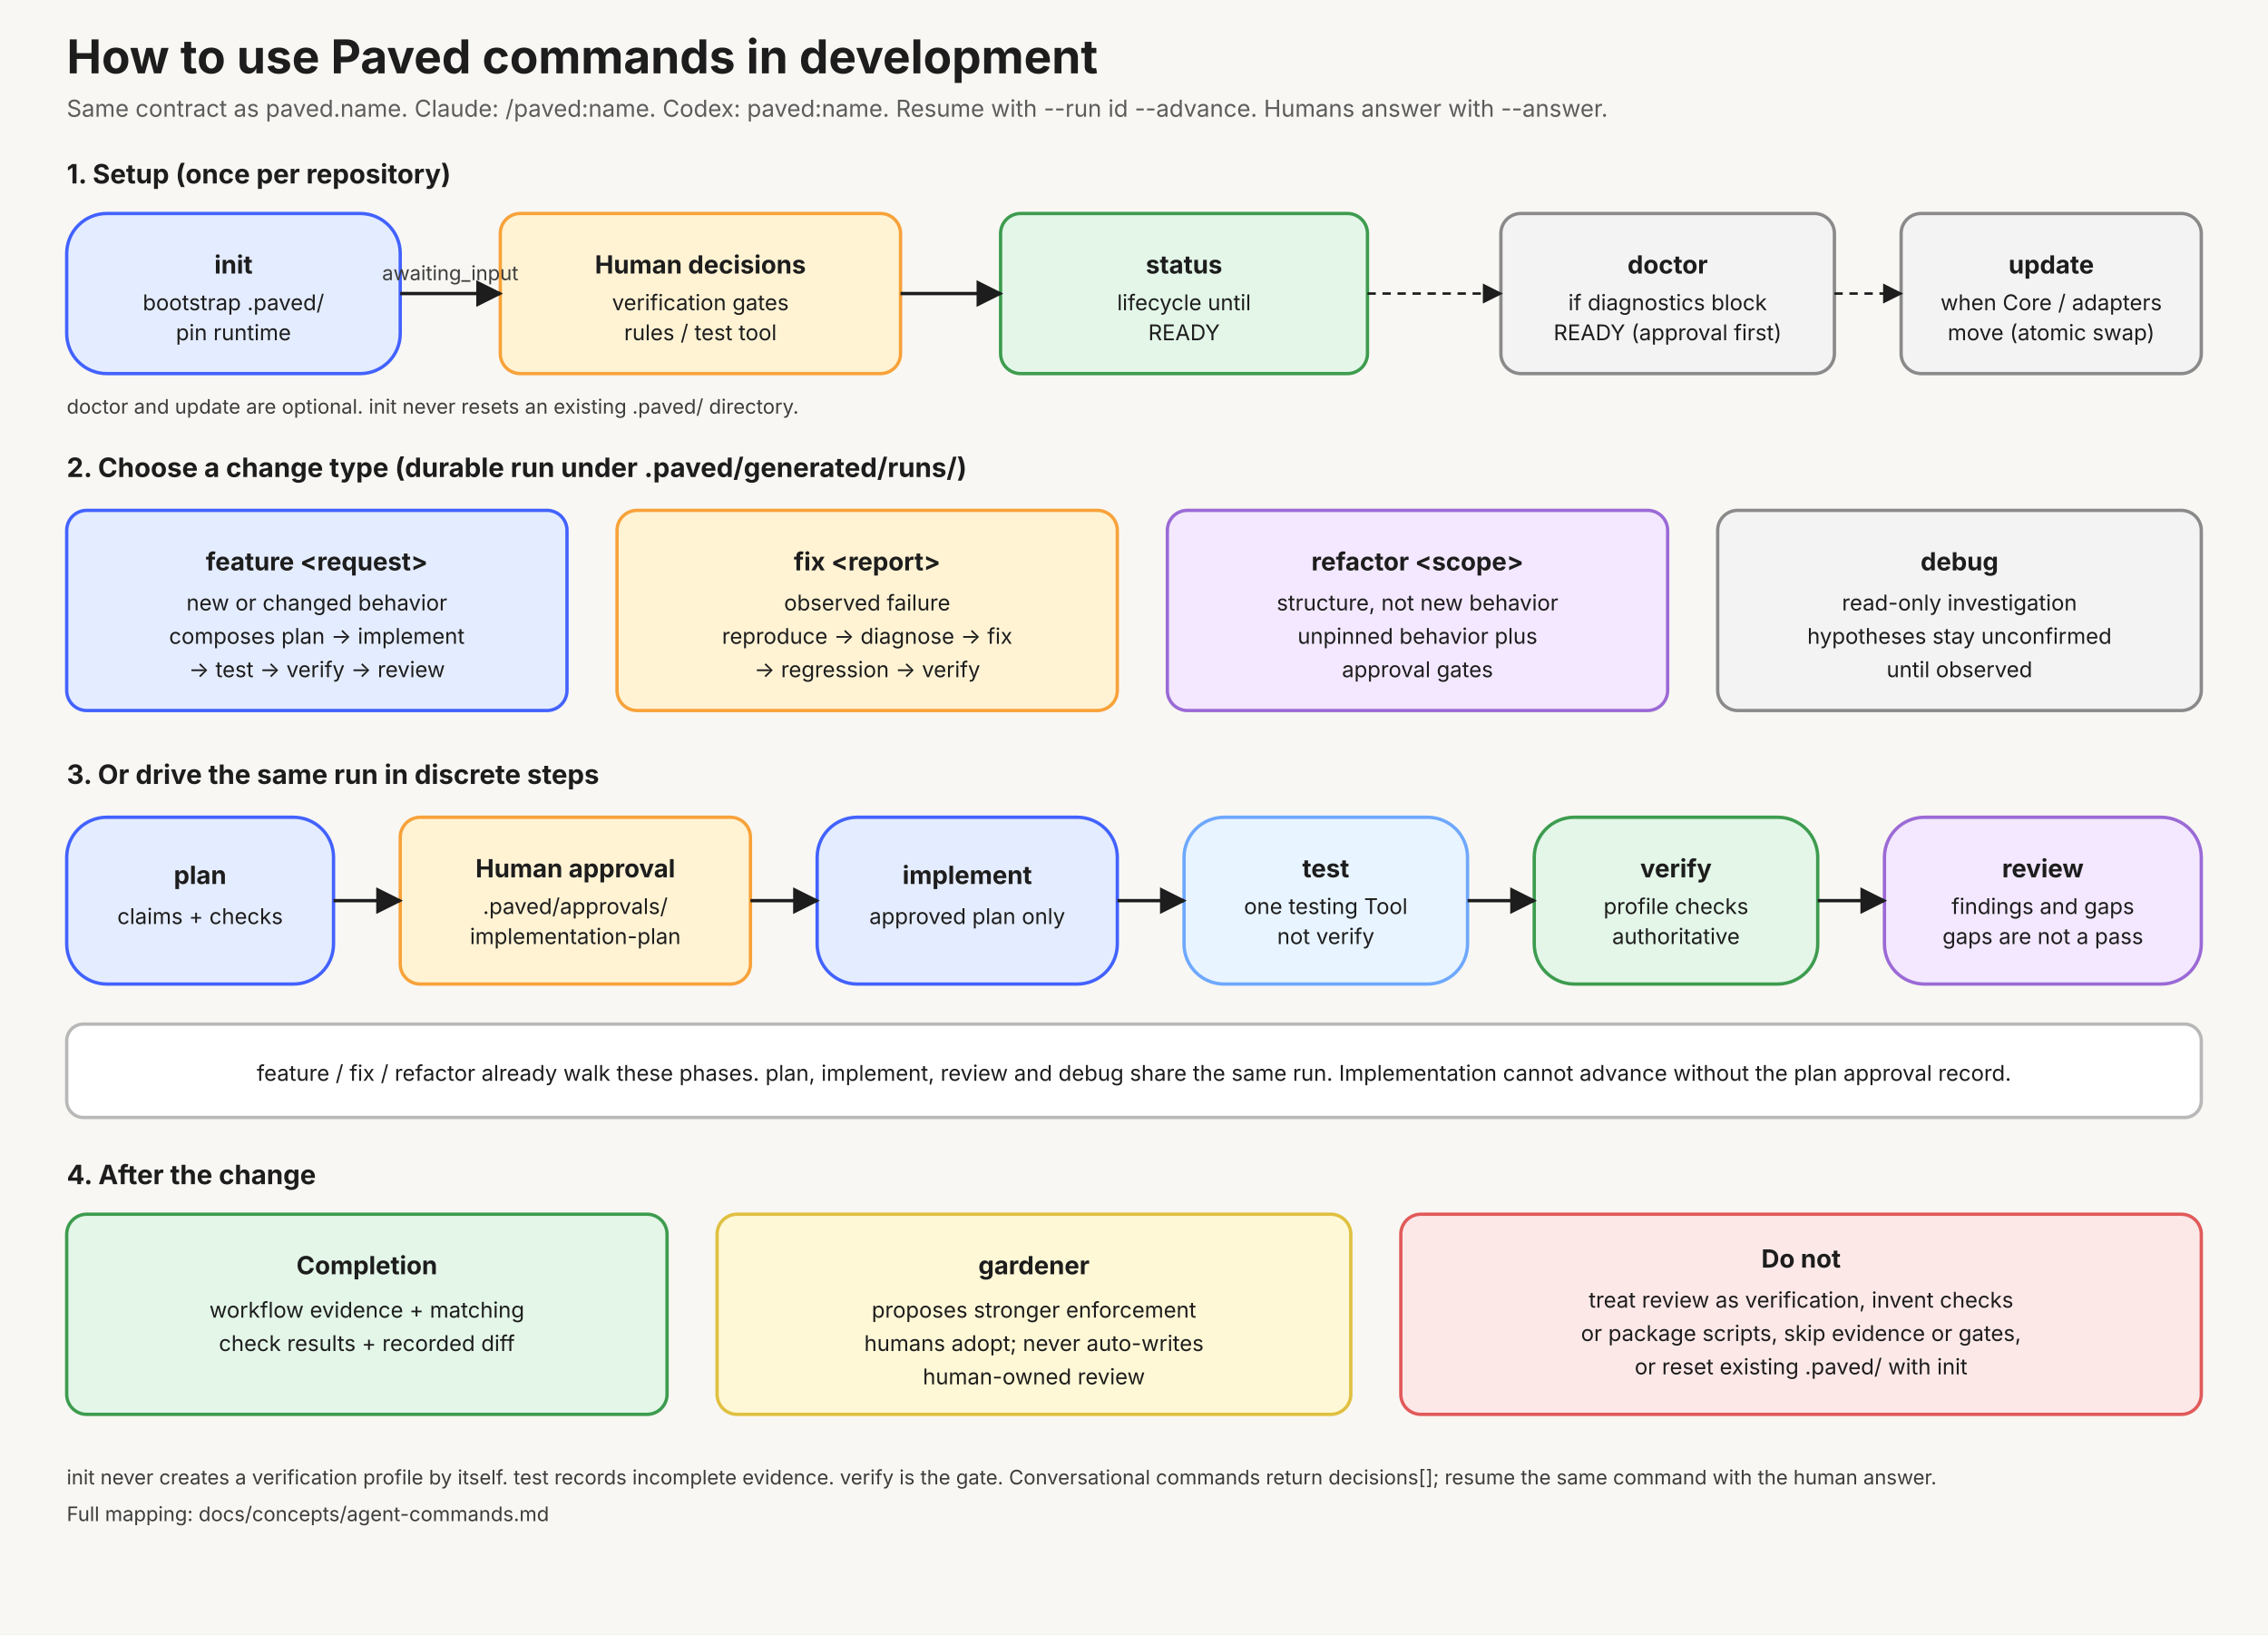
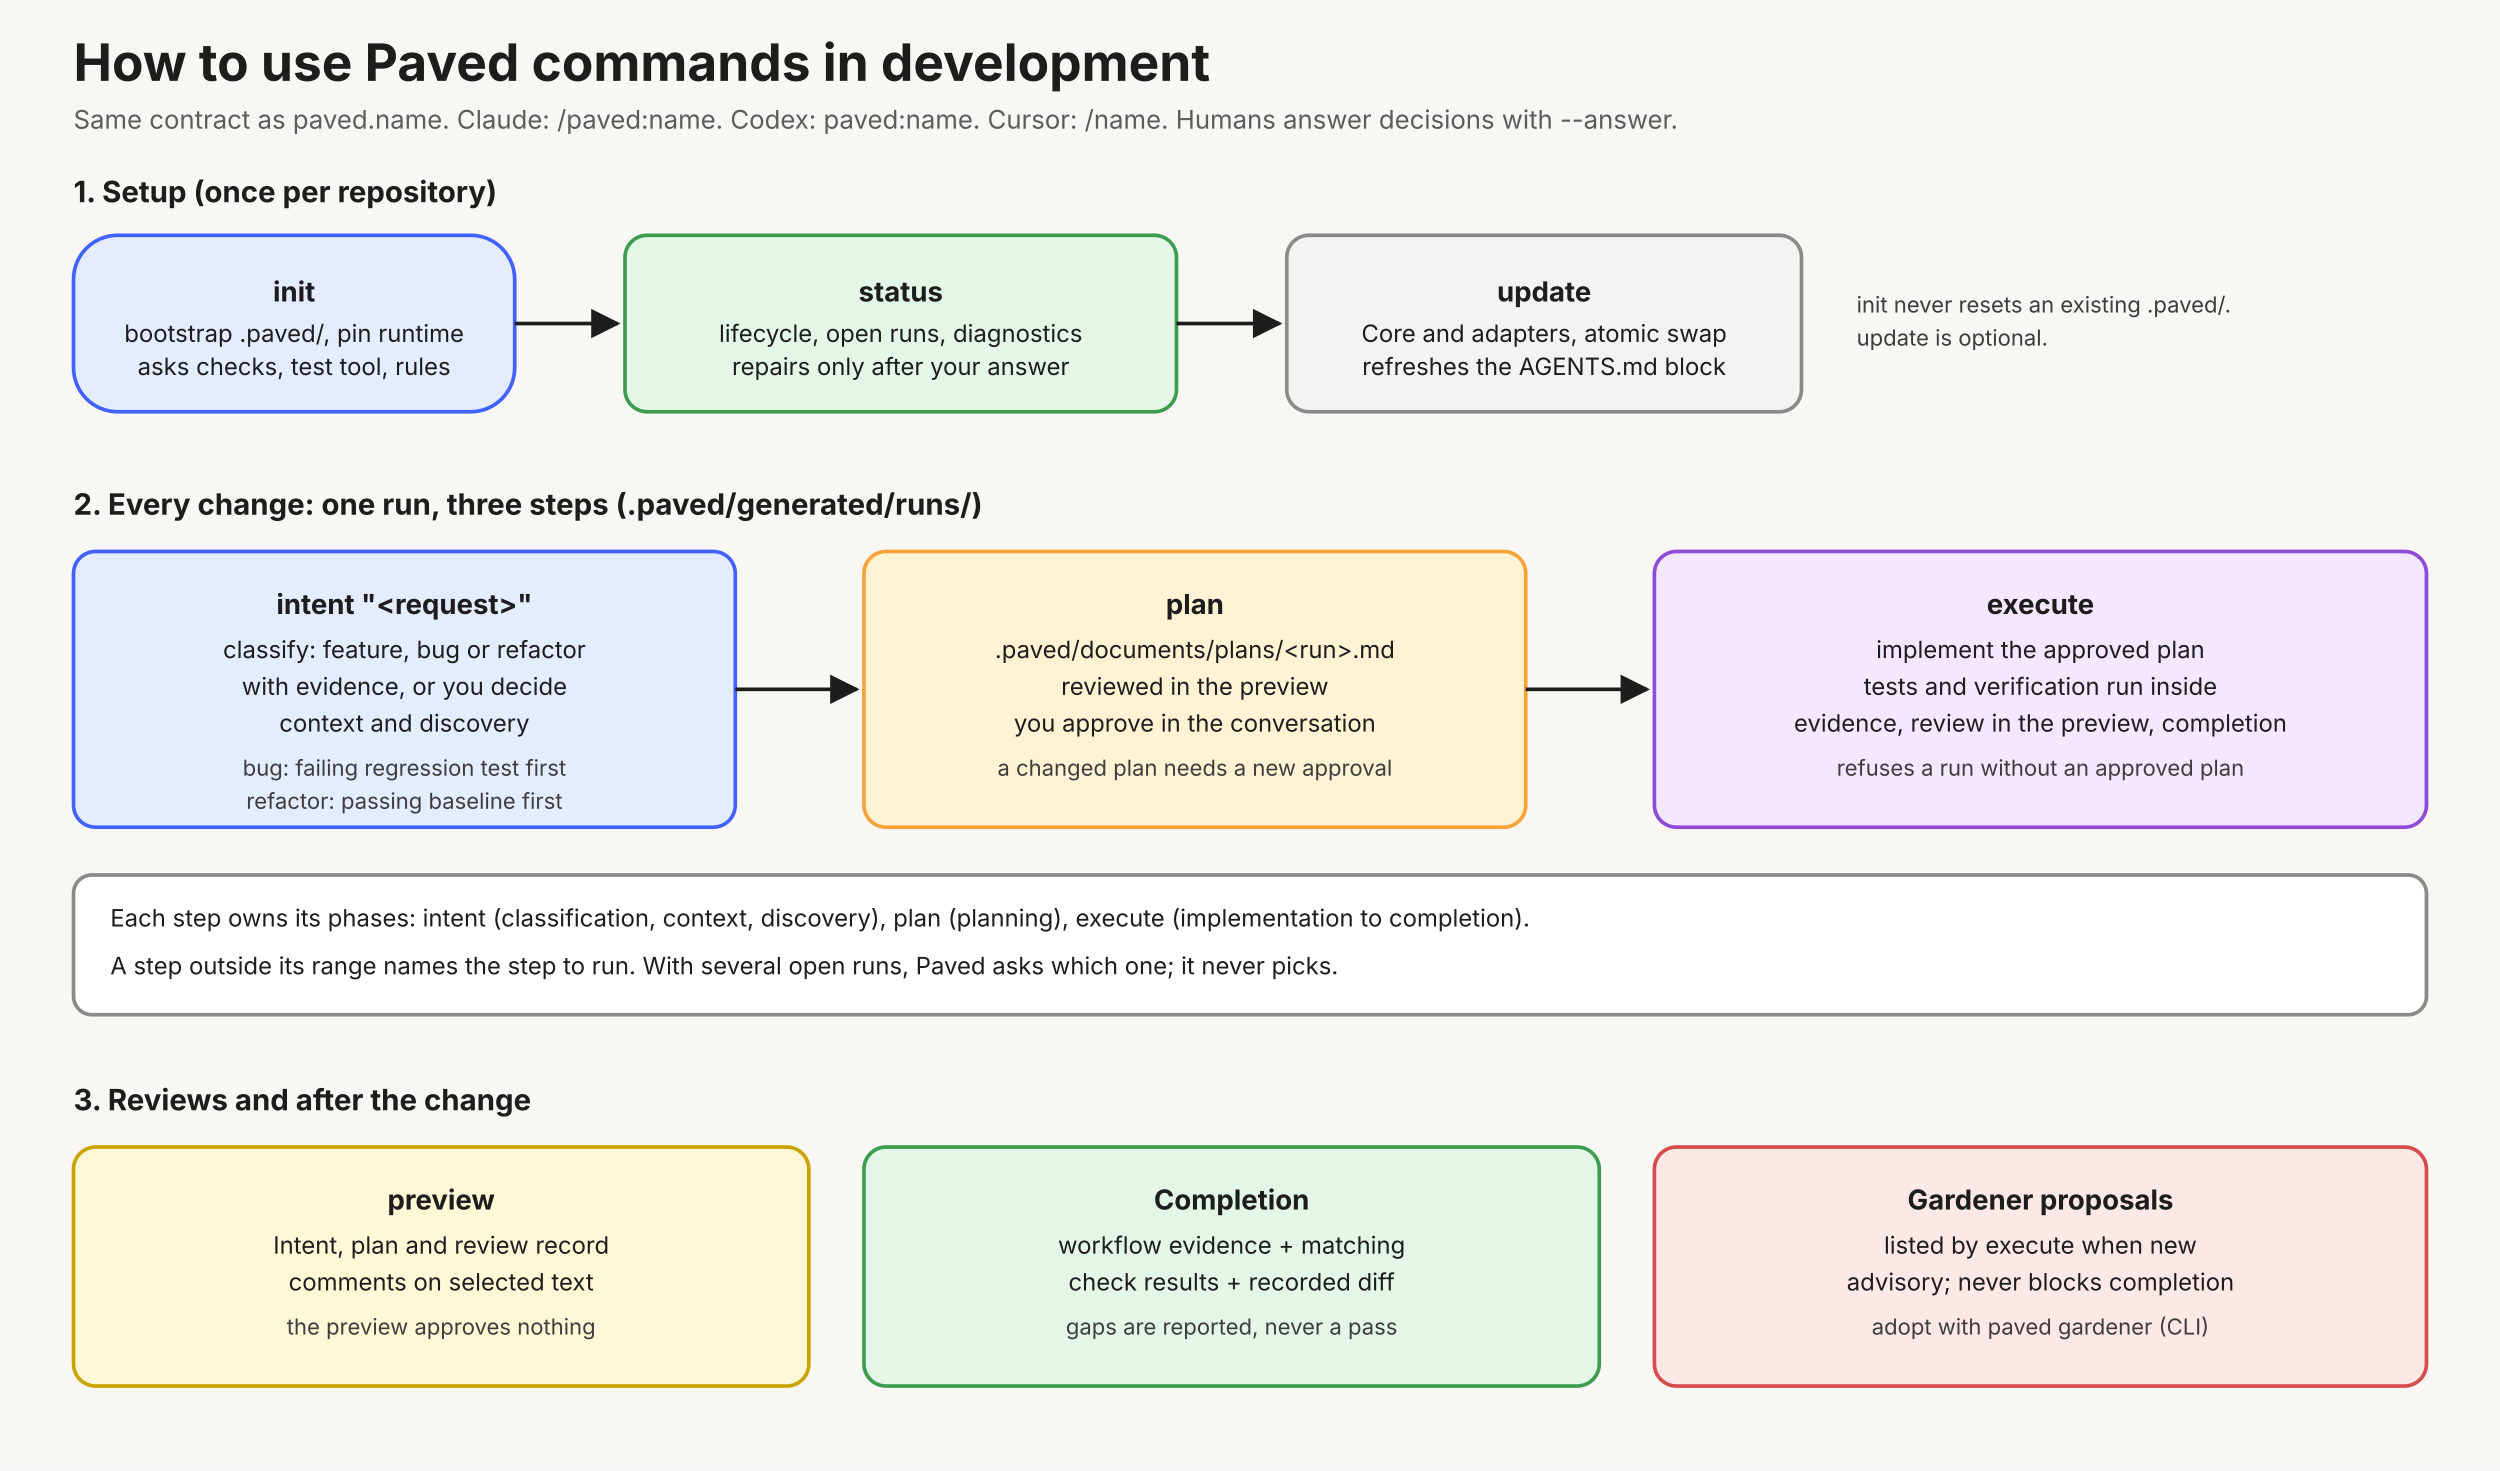
- <svg xmlns="http://www.w3.org/2000/svg" viewBox="0 0 1360 980" role="img" aria-labelledby="title desc">
+ <svg xmlns="http://www.w3.org/2000/svg" viewBox="0 0 1360 800" role="img" aria-labelledby="title desc">
  <defs>
    <marker id="arrow" viewBox="0 0 10 10" refX="9" refY="5" markerWidth="8" markerHeight="8" orient="auto-start-reverse">
      <path d="M 0 0 L 10 5 L 0 10 z" fill="#1d1d1d" />
    </marker>
    <style>
      text { font-family: ui-sans-serif, system-ui, -apple-system, "Segoe UI", sans-serif; fill: #1d1d1d; }
      .title { font-size: 28px; font-weight: 700; }
      .sub { font-size: 14px; fill: #5c5c5c; }
      .h { font-size: 15px; font-weight: 700; }
      .lane { font-size: 16px; font-weight: 700; }
      .b { font-size: 13px; }
      .small { font-size: 12px; fill: #3d3d3d; }
      .box { stroke-width: 2; }
    </style>
  </defs>
-   <rect width="1360" height="980" fill="#f8f7f3" />
+   <rect width="1360" height="800" fill="#f8f7f3" />
  <text class="title" x="40" y="44">How to use Paved commands in development</text>
-   <text class="sub" x="40" y="70">Same contract as paved.name. Claude: /paved:name. Codex: paved:name. Resume with --run id --advance. Humans answer with --answer.</text>
+   <text class="sub" x="40" y="70">Same contract as paved.name. Claude: /paved:name. Codex: paved:name. Cursor: /name. Humans answer decisions with --answer.</text>
  <text class="lane" x="40" y="110">1. Setup (once per repository)</text>
-   <rect class="box" x="40" y="128" width="200" height="96" rx="24" fill="#e4ecff" stroke="#4262ff" />
-   <text class="h" x="140" y="164" text-anchor="middle">init</text>
-   <text class="b" x="140" y="186" text-anchor="middle">bootstrap .paved/</text>
-   <text class="b" x="140" y="204" text-anchor="middle">pin runtime</text>
-   <rect class="box" x="300" y="128" width="240" height="96" rx="12" fill="#fff3d4" stroke="#f8a23a" />
-   <text class="h" x="420" y="164" text-anchor="middle">Human decisions</text>
-   <text class="b" x="420" y="186" text-anchor="middle">verification gates</text>
-   <text class="b" x="420" y="204" text-anchor="middle">rules / test tool</text>
-   <rect class="box" x="600" y="128" width="220" height="96" rx="12" fill="#e3f6e8" stroke="#3d9c4f" />
-   <text class="h" x="710" y="164" text-anchor="middle">status</text>
-   <text class="b" x="710" y="186" text-anchor="middle">lifecycle until</text>
-   <text class="b" x="710" y="204" text-anchor="middle">READY</text>
-   <rect class="box" x="900" y="128" width="200" height="96" rx="12" fill="#f3f3f3" stroke="#8a8a8a" />
-   <text class="h" x="1000" y="164" text-anchor="middle">doctor</text>
-   <text class="b" x="1000" y="186" text-anchor="middle">if diagnostics block</text>
-   <text class="b" x="1000" y="204" text-anchor="middle">READY (approval first)</text>
-   <rect class="box" x="1140" y="128" width="180" height="96" rx="12" fill="#f3f3f3" stroke="#8a8a8a" />
-   <text class="h" x="1230" y="164" text-anchor="middle">update</text>
-   <text class="b" x="1230" y="186" text-anchor="middle">when Core / adapters</text>
-   <text class="b" x="1230" y="204" text-anchor="middle">move (atomic swap)</text>
-   <line x1="240" y1="176" x2="300" y2="176" stroke="#1d1d1d" stroke-width="2" marker-end="url(#arrow)" />
-   <text class="small" x="270" y="168" text-anchor="middle">awaiting_input</text>
-   <line x1="540" y1="176" x2="600" y2="176" stroke="#1d1d1d" stroke-width="2" marker-end="url(#arrow)" />
-   <line x1="820" y1="176" x2="900" y2="176" stroke="#1d1d1d" stroke-width="1.5" stroke-dasharray="5 4" marker-end="url(#arrow)" />
-   <line x1="1100" y1="176" x2="1140" y2="176" stroke="#1d1d1d" stroke-width="1.5" stroke-dasharray="5 4" marker-end="url(#arrow)" />
-   <text class="small" x="40" y="248">doctor and update are optional. init never resets an existing .paved/ directory.</text>
-   <text class="lane" x="40" y="286">2. Choose a change type (durable run under .paved/generated/runs/)</text>
-   <rect class="box" x="40" y="306" width="300" height="120" rx="12" fill="#e4ecff" stroke="#4262ff" />
-   <text class="h" x="190" y="342" text-anchor="middle">feature &lt;request&gt;</text>
-   <text class="b" x="190" y="366" text-anchor="middle">new or changed behavior</text>
-   <text class="b" x="190" y="386" text-anchor="middle">composes plan -&gt; implement</text>
-   <text class="b" x="190" y="406" text-anchor="middle">-&gt; test -&gt; verify -&gt; review</text>
-   <rect class="box" x="370" y="306" width="300" height="120" rx="12" fill="#fff3d4" stroke="#f8a23a" />
-   <text class="h" x="520" y="342" text-anchor="middle">fix &lt;report&gt;</text>
-   <text class="b" x="520" y="366" text-anchor="middle">observed failure</text>
-   <text class="b" x="520" y="386" text-anchor="middle">reproduce -&gt; diagnose -&gt; fix</text>
-   <text class="b" x="520" y="406" text-anchor="middle">-&gt; regression -&gt; verify</text>
-   <rect class="box" x="700" y="306" width="300" height="120" rx="12" fill="#f3e8ff" stroke="#9b6ad6" />
-   <text class="h" x="850" y="342" text-anchor="middle">refactor &lt;scope&gt;</text>
-   <text class="b" x="850" y="366" text-anchor="middle">structure, not new behavior</text>
-   <text class="b" x="850" y="386" text-anchor="middle">unpinned behavior plus</text>
-   <text class="b" x="850" y="406" text-anchor="middle">approval gates</text>
-   <rect class="box" x="1030" y="306" width="290" height="120" rx="12" fill="#f3f3f3" stroke="#8a8a8a" />
-   <text class="h" x="1175" y="342" text-anchor="middle">debug</text>
-   <text class="b" x="1175" y="366" text-anchor="middle">read-only investigation</text>
-   <text class="b" x="1175" y="386" text-anchor="middle">hypotheses stay unconfirmed</text>
-   <text class="b" x="1175" y="406" text-anchor="middle">until observed</text>
-   <text class="lane" x="40" y="470">3. Or drive the same run in discrete steps</text>
-   <rect class="box" x="40" y="490" width="160" height="100" rx="24" fill="#e4ecff" stroke="#4262ff" />
-   <text class="h" x="120" y="530" text-anchor="middle">plan</text>
-   <text class="b" x="120" y="554" text-anchor="middle">claims + checks</text>
-   <rect class="box" x="240" y="490" width="210" height="100" rx="12" fill="#fff3d4" stroke="#f8a23a" />
-   <text class="h" x="345" y="526" text-anchor="middle">Human approval</text>
-   <text class="b" x="345" y="548" text-anchor="middle">.paved/approvals/</text>
-   <text class="b" x="345" y="566" text-anchor="middle">implementation-plan</text>
-   <rect class="box" x="490" y="490" width="180" height="100" rx="24" fill="#e4ecff" stroke="#4262ff" />
-   <text class="h" x="580" y="530" text-anchor="middle">implement</text>
-   <text class="b" x="580" y="554" text-anchor="middle">approved plan only</text>
-   <rect class="box" x="710" y="490" width="170" height="100" rx="24" fill="#e8f4ff" stroke="#6ea8fe" />
-   <text class="h" x="795" y="526" text-anchor="middle">test</text>
-   <text class="b" x="795" y="548" text-anchor="middle">one testing Tool</text>
-   <text class="b" x="795" y="566" text-anchor="middle">not verify</text>
-   <rect class="box" x="920" y="490" width="170" height="100" rx="24" fill="#e3f6e8" stroke="#3d9c4f" />
-   <text class="h" x="1005" y="526" text-anchor="middle">verify</text>
-   <text class="b" x="1005" y="548" text-anchor="middle">profile checks</text>
-   <text class="b" x="1005" y="566" text-anchor="middle">authoritative</text>
-   <rect class="box" x="1130" y="490" width="190" height="100" rx="24" fill="#f3e8ff" stroke="#9b6ad6" />
-   <text class="h" x="1225" y="526" text-anchor="middle">review</text>
-   <text class="b" x="1225" y="548" text-anchor="middle">findings and gaps</text>
-   <text class="b" x="1225" y="566" text-anchor="middle">gaps are not a pass</text>
-   <line x1="200" y1="540" x2="240" y2="540" stroke="#1d1d1d" stroke-width="2" marker-end="url(#arrow)" />
-   <line x1="450" y1="540" x2="490" y2="540" stroke="#1d1d1d" stroke-width="2" marker-end="url(#arrow)" />
-   <line x1="670" y1="540" x2="710" y2="540" stroke="#1d1d1d" stroke-width="2" marker-end="url(#arrow)" />
-   <line x1="880" y1="540" x2="920" y2="540" stroke="#1d1d1d" stroke-width="2" marker-end="url(#arrow)" />
-   <line x1="1090" y1="540" x2="1130" y2="540" stroke="#1d1d1d" stroke-width="2" marker-end="url(#arrow)" />
-   <rect class="box" x="40" y="614" width="1280" height="56" rx="10" fill="#ffffff" stroke="#b8b8b8" />
-   <text class="b" x="680" y="648" text-anchor="middle">feature / fix / refactor already walk these phases. plan, implement, review and debug share the same run. Implementation cannot advance without the plan approval record.</text>
-   <text class="lane" x="40" y="710">4. After the change</text>
-   <rect class="box" x="40" y="728" width="360" height="120" rx="12" fill="#e3f6e8" stroke="#3d9c4f" />
-   <text class="h" x="220" y="764" text-anchor="middle">Completion</text>
-   <text class="b" x="220" y="790" text-anchor="middle">workflow evidence + matching</text>
-   <text class="b" x="220" y="810" text-anchor="middle">check results + recorded diff</text>
-   <rect class="box" x="430" y="728" width="380" height="120" rx="12" fill="#fff8d6" stroke="#e0c040" />
-   <text class="h" x="620" y="764" text-anchor="middle">gardener</text>
-   <text class="b" x="620" y="790" text-anchor="middle">proposes stronger enforcement</text>
-   <text class="b" x="620" y="810" text-anchor="middle">humans adopt; never auto-writes</text>
-   <text class="b" x="620" y="830" text-anchor="middle">human-owned review</text>
-   <rect class="box" x="840" y="728" width="480" height="120" rx="12" fill="#fde8e8" stroke="#e15a5a" />
-   <text class="h" x="1080" y="760" text-anchor="middle">Do not</text>
-   <text class="b" x="1080" y="784" text-anchor="middle">treat review as verification, invent checks</text>
-   <text class="b" x="1080" y="804" text-anchor="middle">or package scripts, skip evidence or gates,</text>
-   <text class="b" x="1080" y="824" text-anchor="middle">or reset existing .paved/ with init</text>
-   <text class="small" x="40" y="890">init never creates a verification profile by itself. test records incomplete evidence. verify is the gate. Conversational commands return decisions[]; resume the same command with the human answer.</text>
-   <text class="small" x="40" y="912">Full mapping: docs/concepts/agent-commands.md</text>
+   <rect class="box" x="40" y="128" width="240" height="96" rx="24" fill="#e4ecff" stroke="#4262ff" />
+   <text class="h" x="160" y="164" text-anchor="middle">init</text>
+   <text class="b" x="160" y="186" text-anchor="middle">bootstrap .paved/, pin runtime</text>
+   <text class="b" x="160" y="204" text-anchor="middle">asks checks, test tool, rules</text>
+   <rect class="box" x="340" y="128" width="300" height="96" rx="12" fill="#e3f6e8" stroke="#3d9c4f" />
+   <text class="h" x="490" y="164" text-anchor="middle">status</text>
+   <text class="b" x="490" y="186" text-anchor="middle">lifecycle, open runs, diagnostics</text>
+   <text class="b" x="490" y="204" text-anchor="middle">repairs only after your answer</text>
+   <rect class="box" x="700" y="128" width="280" height="96" rx="12" fill="#f3f3f3" stroke="#8a8a8a" />
+   <text class="h" x="840" y="164" text-anchor="middle">update</text>
+   <text class="b" x="840" y="186" text-anchor="middle">Core and adapters, atomic swap</text>
+   <text class="b" x="840" y="204" text-anchor="middle">refreshes the AGENTS.md block</text>
+   <line x1="280" y1="176" x2="336" y2="176" stroke="#1d1d1d" stroke-width="2" marker-end="url(#arrow)" />
+   <line x1="640" y1="176" x2="696" y2="176" stroke="#1d1d1d" stroke-width="2" marker-end="url(#arrow)" />
+   <text class="small" x="1010" y="170">init never resets an existing .paved/.</text>
+   <text class="small" x="1010" y="188">update is optional.</text>
+   <text class="lane" x="40" y="280">2. Every change: one run, three steps (.paved/generated/runs/)</text>
+   <rect class="box" x="40" y="300" width="360" height="150" rx="12" fill="#e4ecff" stroke="#4262ff" />
+   <text class="h" x="220" y="334" text-anchor="middle">intent "&lt;request&gt;"</text>
+   <text class="b" x="220" y="358" text-anchor="middle">classify: feature, bug or refactor</text>
+   <text class="b" x="220" y="378" text-anchor="middle">with evidence, or you decide</text>
+   <text class="b" x="220" y="398" text-anchor="middle">context and discovery</text>
+   <text class="small" x="220" y="422" text-anchor="middle">bug: failing regression test first</text>
+   <text class="small" x="220" y="440" text-anchor="middle">refactor: passing baseline first</text>
+   <rect class="box" x="470" y="300" width="360" height="150" rx="12" fill="#fff3d4" stroke="#f8a23a" />
+   <text class="h" x="650" y="334" text-anchor="middle">plan</text>
+   <text class="b" x="650" y="358" text-anchor="middle">.paved/documents/plans/&lt;run&gt;.md</text>
+   <text class="b" x="650" y="378" text-anchor="middle">reviewed in the preview</text>
+   <text class="b" x="650" y="398" text-anchor="middle">you approve in the conversation</text>
+   <text class="small" x="650" y="422" text-anchor="middle">a changed plan needs a new approval</text>
+   <rect class="box" x="900" y="300" width="420" height="150" rx="12" fill="#f3e8ff" stroke="#8d4bd6" />
+   <text class="h" x="1110" y="334" text-anchor="middle">execute</text>
+   <text class="b" x="1110" y="358" text-anchor="middle">implement the approved plan</text>
+   <text class="b" x="1110" y="378" text-anchor="middle">tests and verification run inside</text>
+   <text class="b" x="1110" y="398" text-anchor="middle">evidence, review in the preview, completion</text>
+   <text class="small" x="1110" y="422" text-anchor="middle">refuses a run without an approved plan</text>
+   <line x1="400" y1="375" x2="466" y2="375" stroke="#1d1d1d" stroke-width="2" marker-end="url(#arrow)" />
+   <line x1="830" y1="375" x2="896" y2="375" stroke="#1d1d1d" stroke-width="2" marker-end="url(#arrow)" />
+   <rect class="box" x="40" y="476" width="1280" height="76" rx="10" fill="#ffffff" stroke="#8a8a8a" />
+   <text class="b" x="60" y="504">Each step owns its phases: intent (classification, context, discovery), plan (planning), execute (implementation to completion).</text>
+   <text class="b" x="60" y="530">A step outside its range names the step to run. With several open runs, Paved asks which one; it never picks.</text>
+   <text class="lane" x="40" y="604">3. Reviews and after the change</text>
+   <rect class="box" x="40" y="624" width="400" height="130" rx="12" fill="#fff8d6" stroke="#c9a400" />
+   <text class="h" x="240" y="658" text-anchor="middle">preview</text>
+   <text class="b" x="240" y="682" text-anchor="middle">Intent, plan and review record</text>
+   <text class="b" x="240" y="702" text-anchor="middle">comments on selected text</text>
+   <text class="small" x="240" y="726" text-anchor="middle">the preview approves nothing</text>
+   <rect class="box" x="470" y="624" width="400" height="130" rx="12" fill="#e3f6e8" stroke="#3d9c4f" />
+   <text class="h" x="670" y="658" text-anchor="middle">Completion</text>
+   <text class="b" x="670" y="682" text-anchor="middle">workflow evidence + matching</text>
+   <text class="b" x="670" y="702" text-anchor="middle">check results + recorded diff</text>
+   <text class="small" x="670" y="726" text-anchor="middle">gaps are reported, never a pass</text>
+   <rect class="box" x="900" y="624" width="420" height="130" rx="12" fill="#fde8e8" stroke="#d64b4b" />
+   <text class="h" x="1110" y="658" text-anchor="middle">Gardener proposals</text>
+   <text class="b" x="1110" y="682" text-anchor="middle">listed by execute when new</text>
+   <text class="b" x="1110" y="702" text-anchor="middle">advisory; never blocks completion</text>
+   <text class="small" x="1110" y="726" text-anchor="middle">adopt with paved gardener (CLI)</text>
</svg>
